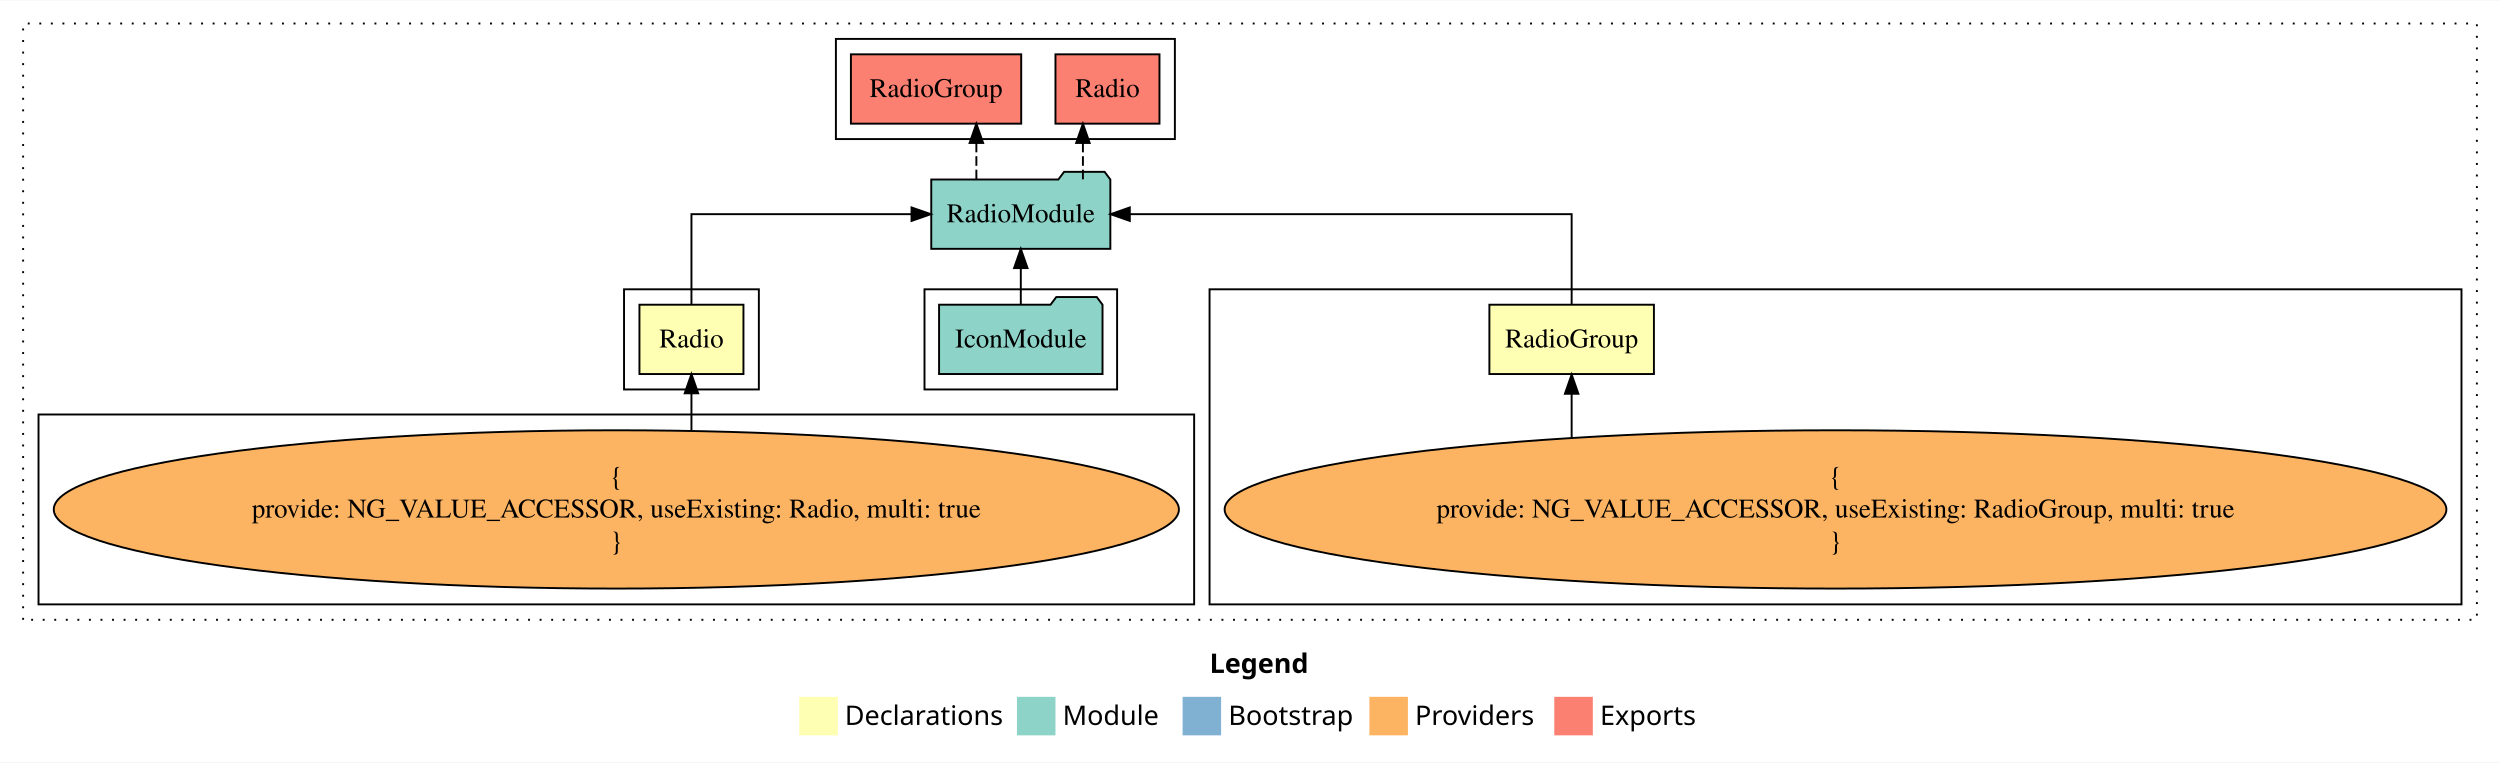
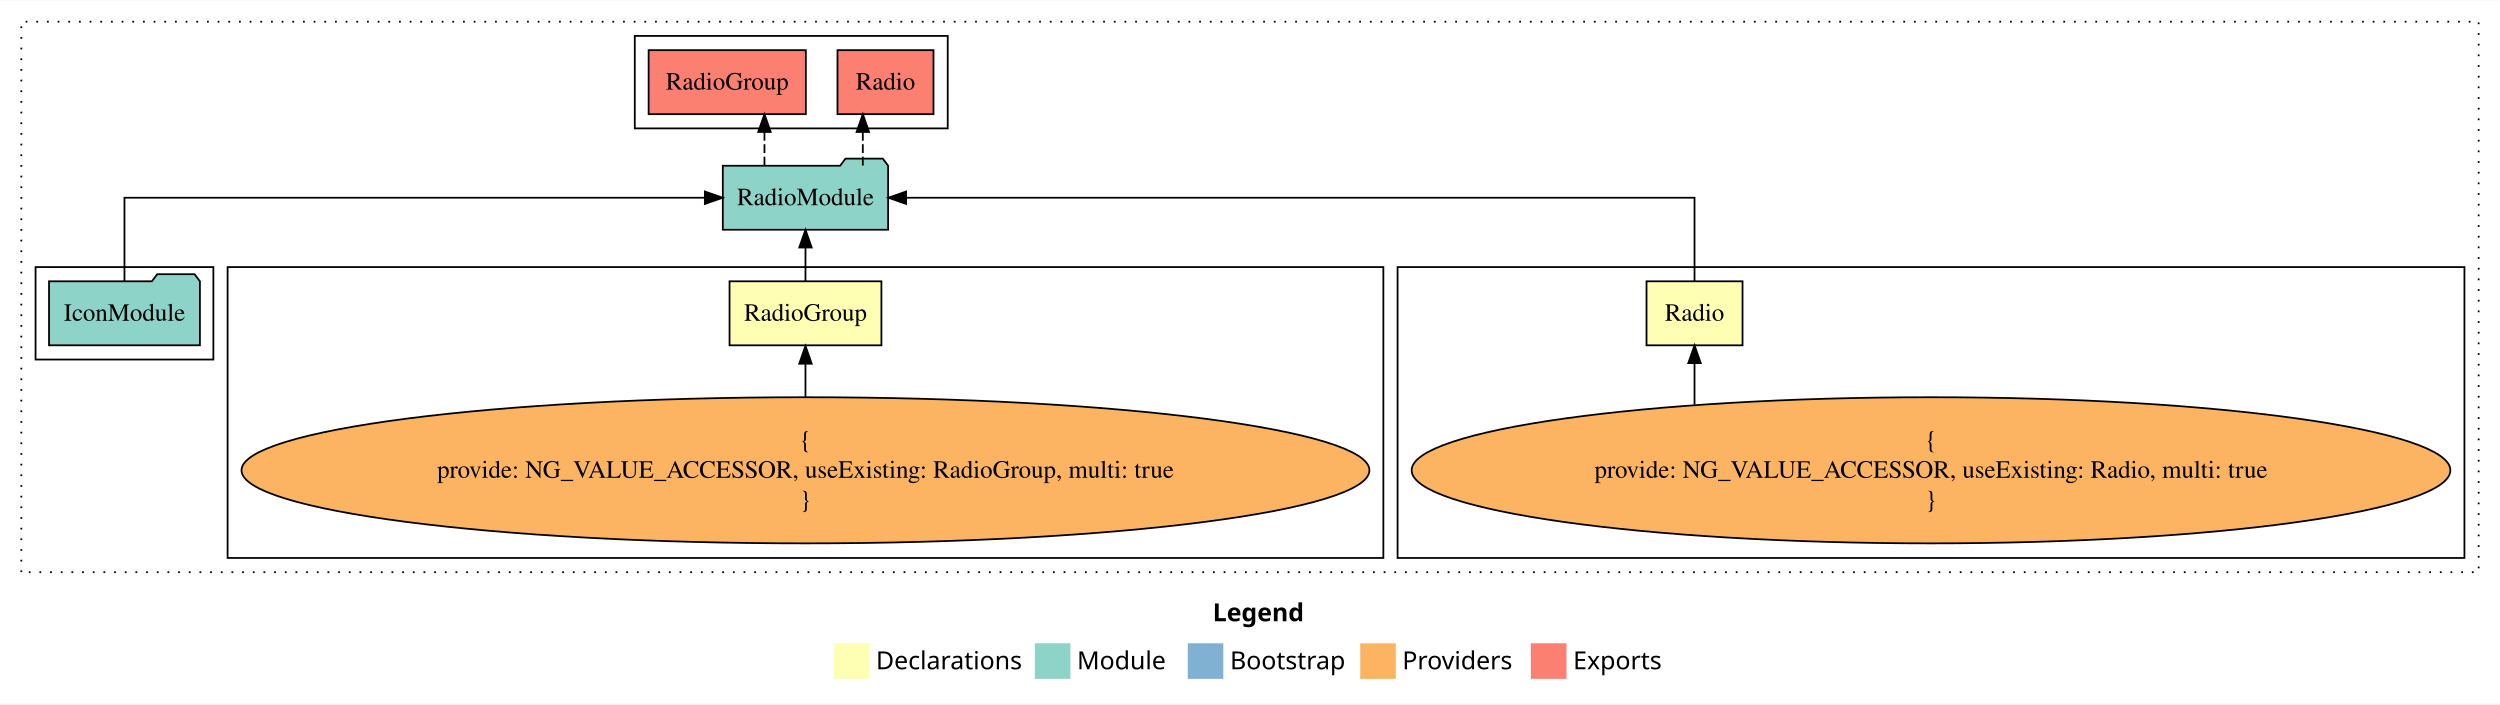
- <svg xmlns="http://www.w3.org/2000/svg" width="1298pt" height="396pt" viewBox="0.00 0.00 1298.00 395.59">
+ <svg xmlns="http://www.w3.org/2000/svg" width="1406pt" height="396pt" viewBox="0.00 0.00 1406.00 395.59">
  <g id="graph0" class="graph" transform="scale(1 1) rotate(0) translate(4 391.59)">
-     <polygon fill="white" stroke="transparent" points="-4,4 -4,-391.59 1294,-391.59 1294,4 -4,4" />
-     <text text-anchor="start" x="624.01" y="-42.4" font-family="Times-12" font-weight="bold" font-size="14.00">Legend</text>
-     <polygon fill="#ffffb3" stroke="transparent" points="411,-10 411,-30 431,-30 431,-10 411,-10" />
-     <text text-anchor="start" x="434.63" y="-15.4" font-family="Times-12" font-size="14.00">  Declarations</text>
-     <polygon fill="#8dd3c7" stroke="transparent" points="524,-10 524,-30 544,-30 544,-10 524,-10" />
-     <text text-anchor="start" x="547.73" y="-15.4" font-family="Times-12" font-size="14.00">  Module</text>
-     <polygon fill="#80b1d3" stroke="transparent" points="610,-10 610,-30 630,-30 630,-10 610,-10" />
-     <text text-anchor="start" x="633.78" y="-15.4" font-family="Times-12" font-size="14.00">  Bootstrap</text>
-     <polygon fill="#fdb462" stroke="transparent" points="707,-10 707,-30 727,-30 727,-10 707,-10" />
-     <text text-anchor="start" x="730.67" y="-15.4" font-family="Times-12" font-size="14.00">  Providers</text>
-     <polygon fill="#fb8072" stroke="transparent" points="803,-10 803,-30 823,-30 823,-10 803,-10" />
-     <text text-anchor="start" x="826.73" y="-15.4" font-family="Times-12" font-size="14.00">  Exports</text>
+     <polygon fill="white" stroke="transparent" points="-4,4 -4,-391.59 1402,-391.59 1402,4 -4,4" />
+     <text text-anchor="start" x="678.01" y="-42.4" font-family="Times-12" font-weight="bold" font-size="14.00">Legend</text>
+     <polygon fill="#ffffb3" stroke="transparent" points="465,-10 465,-30 485,-30 485,-10 465,-10" />
+     <text text-anchor="start" x="488.63" y="-15.4" font-family="Times-12" font-size="14.00">  Declarations</text>
+     <polygon fill="#8dd3c7" stroke="transparent" points="578,-10 578,-30 598,-30 598,-10 578,-10" />
+     <text text-anchor="start" x="601.73" y="-15.4" font-family="Times-12" font-size="14.00">  Module</text>
+     <polygon fill="#80b1d3" stroke="transparent" points="664,-10 664,-30 684,-30 684,-10 664,-10" />
+     <text text-anchor="start" x="687.78" y="-15.4" font-family="Times-12" font-size="14.00">  Bootstrap</text>
+     <polygon fill="#fdb462" stroke="transparent" points="761,-10 761,-30 781,-30 781,-10 761,-10" />
+     <text text-anchor="start" x="784.67" y="-15.4" font-family="Times-12" font-size="14.00">  Providers</text>
+     <polygon fill="#fb8072" stroke="transparent" points="857,-10 857,-30 877,-30 877,-10 857,-10" />
+     <text text-anchor="start" x="880.73" y="-15.4" font-family="Times-12" font-size="14.00">  Exports</text>
    <g id="clust1" class="cluster">
-       <polygon fill="none" stroke="black" stroke-dasharray="1,5" points="8,-70 8,-379.59 1282,-379.59 1282,-70 8,-70" />
+       <polygon fill="none" stroke="black" stroke-dasharray="1,5" points="8,-70 8,-379.59 1390,-379.59 1390,-70 8,-70" />
+     </g>
+     <g id="clust3" class="cluster">
+       <polygon fill="none" stroke="black" points="782,-78 782,-241.59 1382,-241.59 1382,-78 782,-78" />
    </g>
    <g id="clust4" class="cluster">
-       <polygon fill="none" stroke="black" points="624,-78 624,-241.59 1274,-241.59 1274,-78 624,-78" />
+       <polygon fill="none" stroke="black" points="124,-78 124,-241.59 774,-241.59 774,-78 124,-78" />
    </g>
    <g id="clust5" class="cluster">
-       <polygon fill="none" stroke="black" points="476,-189.59 476,-241.59 576,-241.59 576,-189.59 476,-189.59" />
+       <polygon fill="none" stroke="black" points="16,-189.59 16,-241.59 116,-241.59 116,-189.59 16,-189.59" />
    </g>
    <g id="clust6" class="cluster">
-       <polygon fill="none" stroke="black" points="430,-319.59 430,-371.59 606,-371.59 606,-319.59 430,-319.59" />
-     </g>
-     <g id="clust2" class="cluster">
-       <polygon fill="none" stroke="black" points="320,-189.59 320,-241.59 390,-241.59 390,-189.59 320,-189.59" />
-     </g>
-     <g id="clust3" class="cluster">
-       <polygon fill="none" stroke="black" points="16,-78 16,-176.59 616,-176.59 616,-78 16,-78" />
+       <polygon fill="none" stroke="black" points="353,-319.59 353,-371.59 529,-371.59 529,-319.59 353,-319.59" />
    </g>
    <g id="node1" class="node">
-       <polygon fill="#ffffb3" stroke="black" points="382,-233.59 328,-233.59 328,-197.59 382,-197.59 382,-233.59" />
-       <text text-anchor="middle" x="355" y="-211.39" font-family="Times,serif" font-size="14.00">Radio</text>
+       <polygon fill="#ffffb3" stroke="black" points="976,-233.59 922,-233.59 922,-197.59 976,-197.59 976,-233.59" />
+       <text text-anchor="middle" x="949" y="-211.39" font-family="Times,serif" font-size="14.00">Radio</text>
    </g>
    <g id="node3" class="node">
-       <polygon fill="#8dd3c7" stroke="black" points="572.49,-298.59 569.49,-302.59 548.49,-302.59 545.49,-298.59 479.51,-298.59 479.51,-262.59 572.49,-262.59 572.49,-298.59" />
-       <text text-anchor="middle" x="526" y="-276.39" font-family="Times,serif" font-size="14.00">RadioModule</text>
+       <polygon fill="#8dd3c7" stroke="black" points="495.49,-298.59 492.49,-302.59 471.49,-302.59 468.49,-298.59 402.51,-298.59 402.51,-262.59 495.49,-262.59 495.49,-298.59" />
+       <text text-anchor="middle" x="449" y="-276.39" font-family="Times,serif" font-size="14.00">RadioModule</text>
    </g>
    <g id="edge1" class="edge">
-       <path fill="none" stroke="black" d="M355,-233.7C355,-252.93 355,-280.59 355,-280.59 355,-280.59 469.27,-280.59 469.27,-280.59" />
-       <polygon fill="black" stroke="black" points="469.27,-284.09 479.27,-280.59 469.27,-277.09 469.27,-284.09" />
+       <path fill="none" stroke="black" d="M949,-233.7C949,-252.93 949,-280.59 949,-280.59 949,-280.59 505.59,-280.59 505.59,-280.59" />
+       <polygon fill="black" stroke="black" points="505.59,-277.09 495.59,-280.59 505.59,-284.09 505.59,-277.09" />
    </g>
    <g id="node2" class="node">
-       <polygon fill="#ffffb3" stroke="black" points="854.71,-233.59 769.29,-233.59 769.29,-197.59 854.71,-197.59 854.71,-233.59" />
-       <text text-anchor="middle" x="812" y="-211.39" font-family="Times,serif" font-size="14.00">RadioGroup</text>
+       <polygon fill="#ffffb3" stroke="black" points="491.71,-233.59 406.29,-233.59 406.29,-197.59 491.71,-197.59 491.71,-233.59" />
+       <text text-anchor="middle" x="449" y="-211.39" font-family="Times,serif" font-size="14.00">RadioGroup</text>
    </g>
    <g id="edge3" class="edge">
-       <path fill="none" stroke="black" d="M812,-233.7C812,-252.93 812,-280.59 812,-280.59 812,-280.59 582.59,-280.59 582.59,-280.59" />
-       <polygon fill="black" stroke="black" points="582.59,-277.09 572.59,-280.59 582.59,-284.09 582.59,-277.09" />
+       <path fill="none" stroke="black" d="M449,-233.7C449,-233.7 449,-252.58 449,-252.58" />
+       <polygon fill="black" stroke="black" points="445.5,-252.58 449,-262.58 452.5,-252.58 445.5,-252.58" />
    </g>
    <g id="node7" class="node">
-       <polygon fill="#fb8072" stroke="black" points="598,-363.59 544,-363.59 544,-327.59 598,-327.59 598,-363.59" />
-       <text text-anchor="middle" x="571" y="-341.39" font-family="Times,serif" font-size="14.00">Radio </text>
+       <polygon fill="#fb8072" stroke="black" points="521,-363.59 467,-363.59 467,-327.59 521,-327.59 521,-363.59" />
+       <text text-anchor="middle" x="494" y="-341.39" font-family="Times,serif" font-size="14.00">Radio </text>
    </g>
    <g id="edge6" class="edge">
-       <path fill="none" stroke="black" stroke-dasharray="5,2" d="M558.25,-298.7C558.25,-298.7 558.25,-317.58 558.25,-317.58" />
-       <polygon fill="black" stroke="black" points="554.75,-317.58 558.25,-327.58 561.75,-317.58 554.75,-317.58" />
+       <path fill="none" stroke="black" stroke-dasharray="5,2" d="M481.25,-298.7C481.25,-298.7 481.25,-317.58 481.25,-317.58" />
+       <polygon fill="black" stroke="black" points="477.75,-317.58 481.25,-327.58 484.75,-317.58 477.75,-317.58" />
    </g>
    <g id="node8" class="node">
-       <polygon fill="#fb8072" stroke="black" points="526.21,-363.59 437.79,-363.59 437.79,-327.59 526.21,-327.59 526.21,-363.59" />
-       <text text-anchor="middle" x="482" y="-341.39" font-family="Times,serif" font-size="14.00">RadioGroup </text>
+       <polygon fill="#fb8072" stroke="black" points="449.21,-363.59 360.79,-363.59 360.79,-327.59 449.21,-327.59 449.21,-363.59" />
+       <text text-anchor="middle" x="405" y="-341.39" font-family="Times,serif" font-size="14.00">RadioGroup </text>
    </g>
    <g id="edge7" class="edge">
-       <path fill="none" stroke="black" stroke-dasharray="5,2" d="M502.93,-298.7C502.93,-298.7 502.93,-317.58 502.93,-317.58" />
-       <polygon fill="black" stroke="black" points="499.43,-317.58 502.93,-327.58 506.43,-317.58 499.43,-317.58" />
+       <path fill="none" stroke="black" stroke-dasharray="5,2" d="M425.93,-298.7C425.93,-298.7 425.93,-317.58 425.93,-317.58" />
+       <polygon fill="black" stroke="black" points="422.43,-317.58 425.93,-327.58 429.43,-317.58 422.43,-317.58" />
    </g>
    <g id="node4" class="node">
-       <ellipse fill="#fdb462" stroke="black" cx="316" cy="-127.3" rx="292.09" ry="41.09" />
-       <text text-anchor="middle" x="316" y="-139.9" font-family="Times,serif" font-size="14.00">{</text>
-       <text text-anchor="middle" x="316" y="-123.1" font-family="Times,serif" font-size="14.00">    provide: NG_VALUE_ACCESSOR, useExisting: Radio, multi: true</text>
-       <text text-anchor="middle" x="316" y="-106.3" font-family="Times,serif" font-size="14.00">}</text>
+       <ellipse fill="#fdb462" stroke="black" cx="1082" cy="-127.3" rx="292.09" ry="41.09" />
+       <text text-anchor="middle" x="1082" y="-139.9" font-family="Times,serif" font-size="14.00">{</text>
+       <text text-anchor="middle" x="1082" y="-123.1" font-family="Times,serif" font-size="14.00">    provide: NG_VALUE_ACCESSOR, useExisting: Radio, multi: true</text>
+       <text text-anchor="middle" x="1082" y="-106.3" font-family="Times,serif" font-size="14.00">}</text>
    </g>
    <g id="edge2" class="edge">
-       <path fill="none" stroke="black" d="M355,-168.34C355,-168.34 355,-187.58 355,-187.58" />
-       <polygon fill="black" stroke="black" points="351.5,-187.58 355,-197.58 358.5,-187.58 351.5,-187.58" />
+       <path fill="none" stroke="black" d="M949,-164.23C949,-164.23 949,-187.58 949,-187.58" />
+       <polygon fill="black" stroke="black" points="945.5,-187.58 949,-197.58 952.5,-187.58 945.5,-187.58" />
    </g>
    <g id="node5" class="node">
-       <ellipse fill="#fdb462" stroke="black" cx="949" cy="-127.3" rx="317.17" ry="41.09" />
-       <text text-anchor="middle" x="949" y="-139.9" font-family="Times,serif" font-size="14.00">{</text>
-       <text text-anchor="middle" x="949" y="-123.1" font-family="Times,serif" font-size="14.00">    provide: NG_VALUE_ACCESSOR, useExisting: RadioGroup, multi: true</text>
-       <text text-anchor="middle" x="949" y="-106.3" font-family="Times,serif" font-size="14.00">}</text>
+       <ellipse fill="#fdb462" stroke="black" cx="449" cy="-127.3" rx="317.17" ry="41.09" />
+       <text text-anchor="middle" x="449" y="-139.9" font-family="Times,serif" font-size="14.00">{</text>
+       <text text-anchor="middle" x="449" y="-123.1" font-family="Times,serif" font-size="14.00">    provide: NG_VALUE_ACCESSOR, useExisting: RadioGroup, multi: true</text>
+       <text text-anchor="middle" x="449" y="-106.3" font-family="Times,serif" font-size="14.00">}</text>
    </g>
    <g id="edge4" class="edge">
-       <path fill="none" stroke="black" d="M812,-164.74C812,-164.74 812,-187.34 812,-187.34" />
-       <polygon fill="black" stroke="black" points="808.5,-187.34 812,-197.34 815.5,-187.34 808.5,-187.34" />
+       <path fill="none" stroke="black" d="M449,-168.6C449,-168.6 449,-187.26 449,-187.26" />
+       <polygon fill="black" stroke="black" points="445.5,-187.26 449,-197.26 452.5,-187.26 445.5,-187.26" />
    </g>
    <g id="node6" class="node">
-       <polygon fill="#8dd3c7" stroke="black" points="568.43,-233.59 565.43,-237.59 544.43,-237.59 541.43,-233.59 483.57,-233.59 483.57,-197.59 568.43,-197.59 568.43,-233.59" />
-       <text text-anchor="middle" x="526" y="-211.39" font-family="Times,serif" font-size="14.00">IconModule</text>
+       <polygon fill="#8dd3c7" stroke="black" points="108.43,-233.59 105.43,-237.59 84.43,-237.59 81.43,-233.59 23.57,-233.59 23.57,-197.59 108.43,-197.59 108.43,-233.59" />
+       <text text-anchor="middle" x="66" y="-211.39" font-family="Times,serif" font-size="14.00">IconModule</text>
    </g>
    <g id="edge5" class="edge">
-       <path fill="none" stroke="black" d="M526,-233.7C526,-233.7 526,-252.58 526,-252.58" />
-       <polygon fill="black" stroke="black" points="522.5,-252.58 526,-262.58 529.5,-252.58 522.5,-252.58" />
+       <path fill="none" stroke="black" d="M66,-233.7C66,-252.93 66,-280.59 66,-280.59 66,-280.59 392.42,-280.59 392.42,-280.59" />
+       <polygon fill="black" stroke="black" points="392.42,-284.09 402.42,-280.59 392.42,-277.09 392.42,-284.09" />
    </g>
  </g>
</svg>
